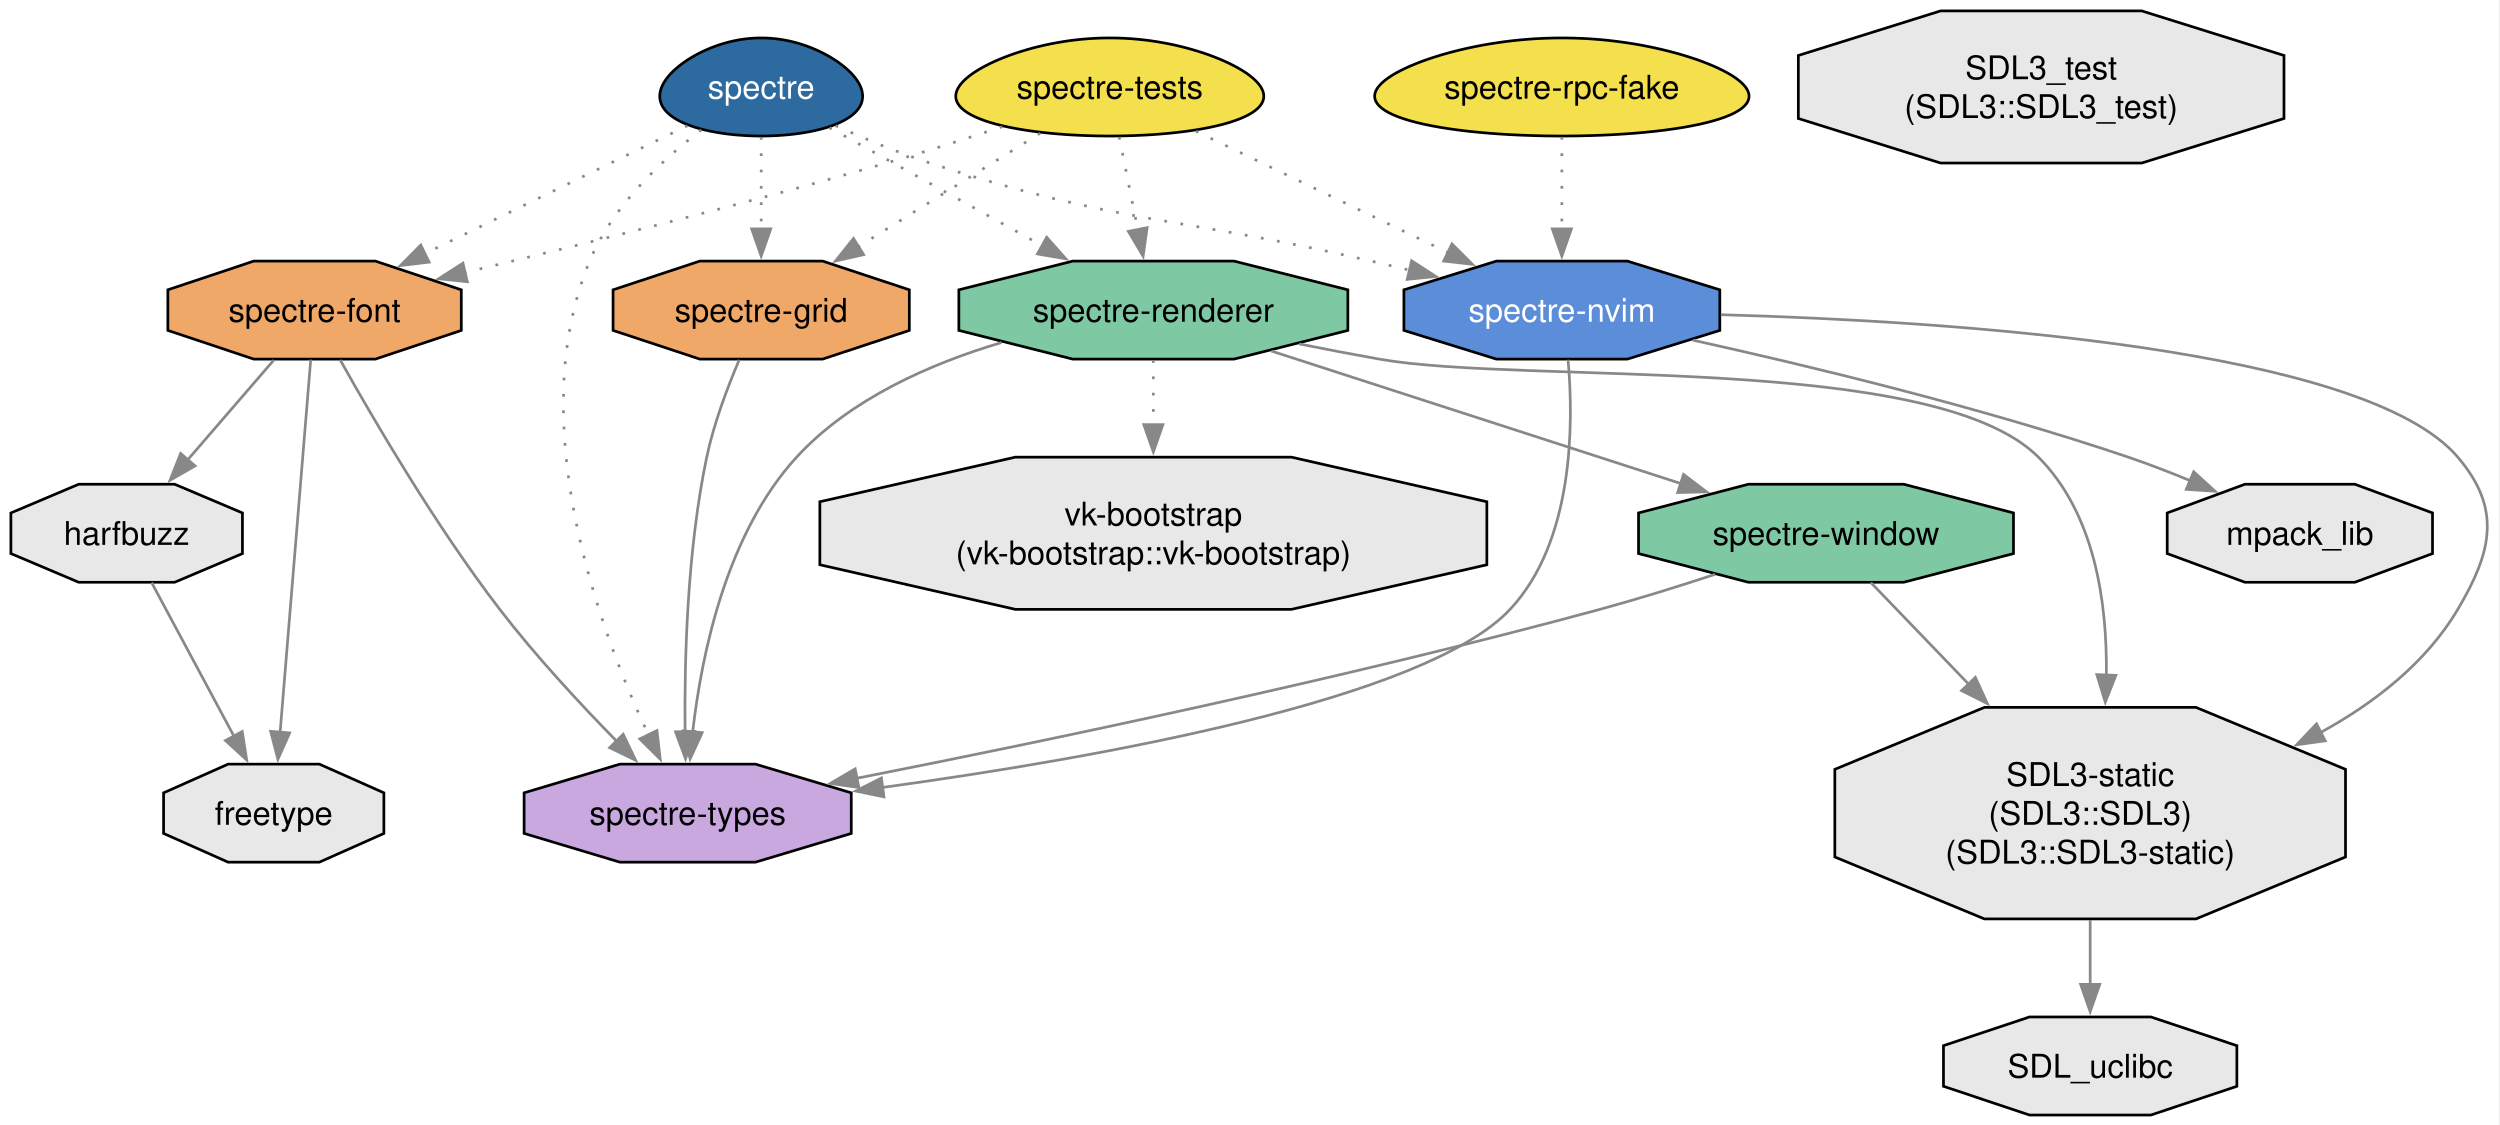
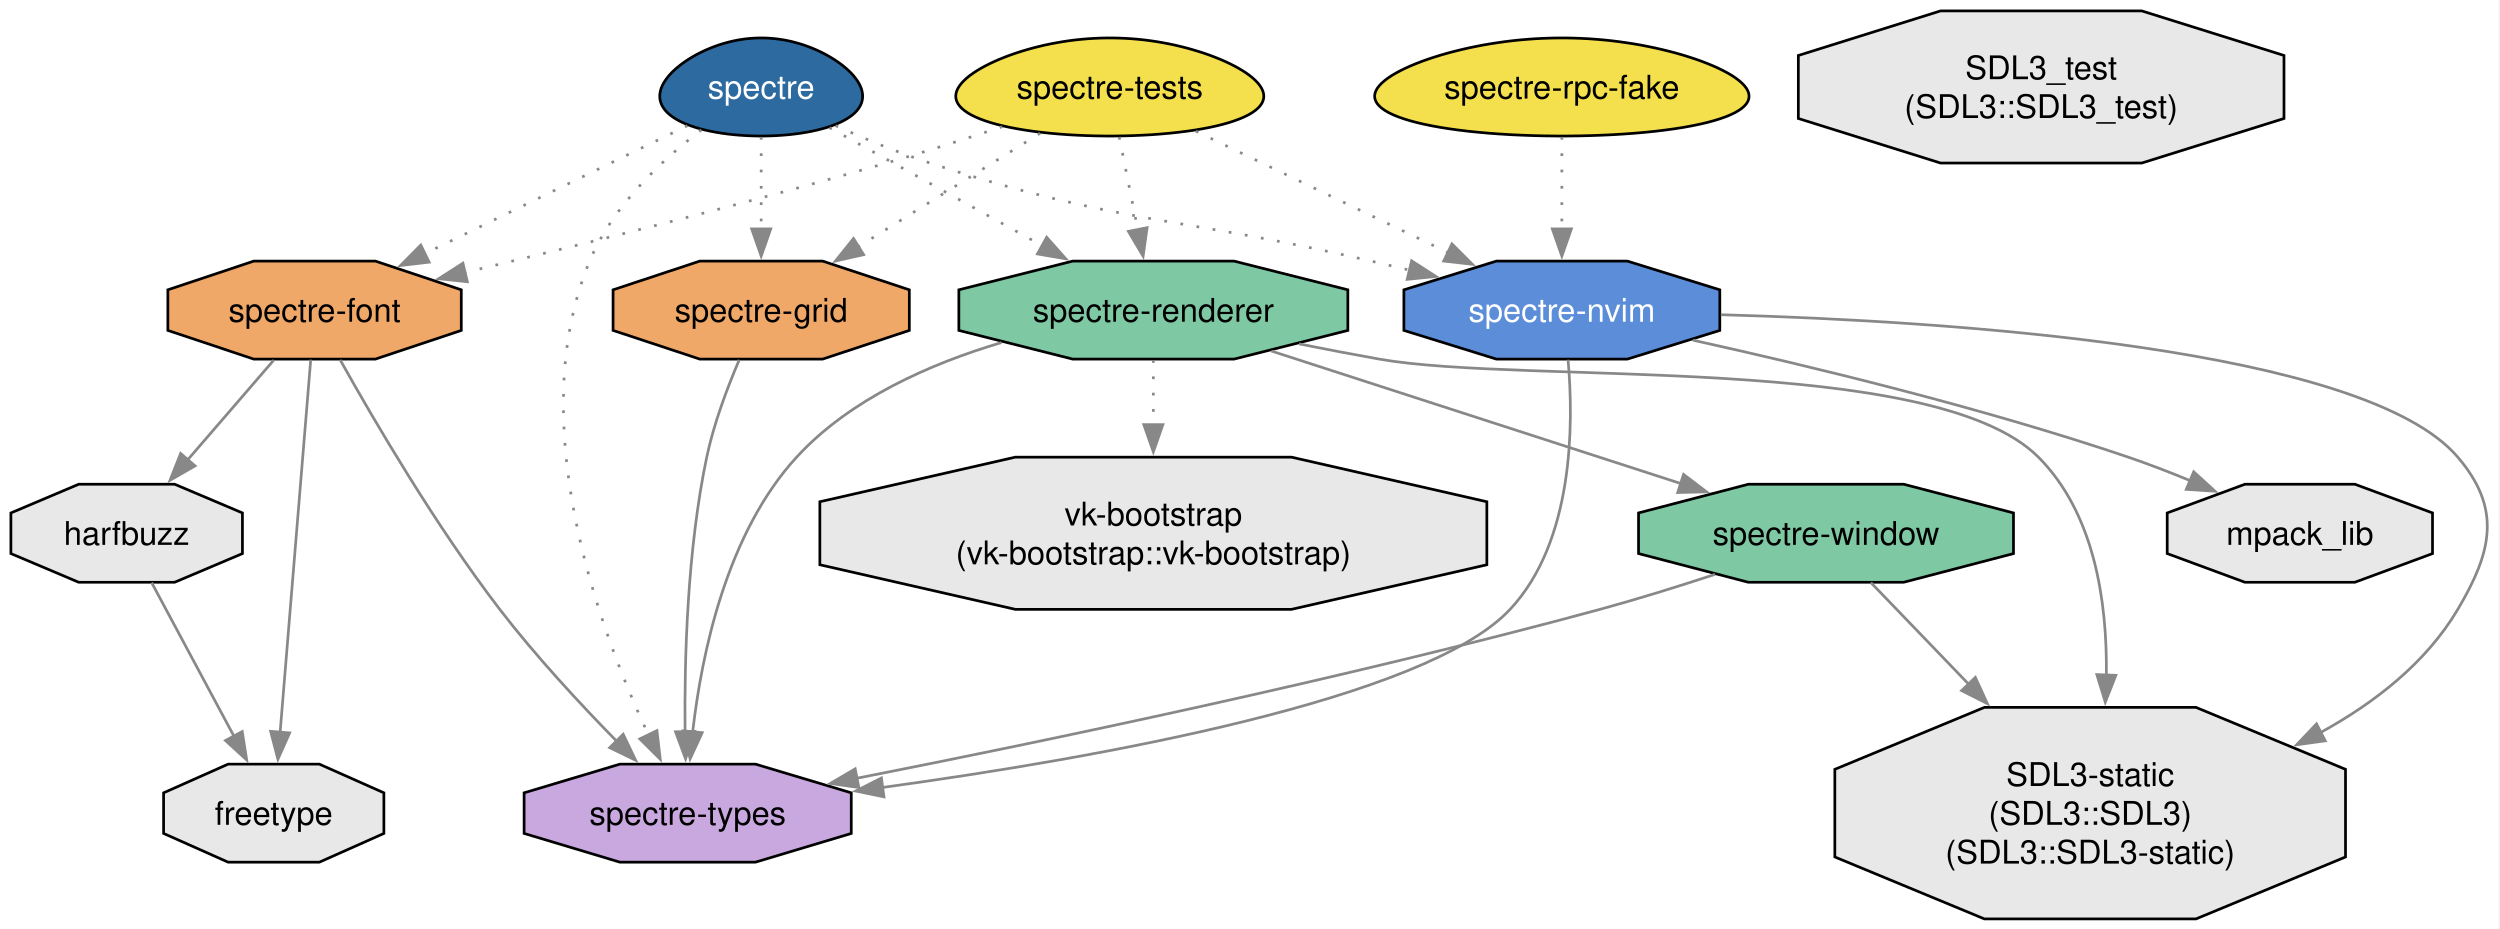
- <svg xmlns="http://www.w3.org/2000/svg" width="918pt" height="413pt" viewBox="0.00 0.00 918.00 413.00">
-   <g id="graph0" class="graph" transform="scale(1 1) rotate(0) translate(4 409.43)">
-     <polygon fill="white" stroke="none" points="-4,4 -4,-409.43 913.51,-409.43 913.51,4 -4,4" />
+ <svg xmlns="http://www.w3.org/2000/svg" width="918pt" height="341pt" viewBox="0.00 0.00 918.00 341.00">
+   <g id="graph0" class="graph" transform="scale(1 1) rotate(0) translate(4 337.43)">
+     <polygon fill="white" stroke="none" points="-4,4 -4,-337.43 913.51,-337.43 913.51,4 -4,4" />
    <g id="node1" class="node">
-       <polygon fill="#e8e8e8" stroke="black" points="857.27,-94.75 857.27,-126.93 802.35,-149.68 724.67,-149.68 669.75,-126.93 669.75,-94.75 724.67,-72 802.35,-72 857.27,-94.75" />
-       <text xml:space="preserve" text-anchor="middle" x="763.51" y="-120.82" font-family="Helvetica,sans-Serif" font-size="12.00">SDL3-static</text>
-       <text xml:space="preserve" text-anchor="middle" x="763.51" y="-106.57" font-family="Helvetica,sans-Serif" font-size="12.00">(SDL3::SDL3)</text>
-       <text xml:space="preserve" text-anchor="middle" x="763.51" y="-92.32" font-family="Helvetica,sans-Serif" font-size="12.00">(SDL3::SDL3-static)</text>
+       <polygon fill="#e8e8e8" stroke="black" points="857.27,-22.75 857.27,-54.93 802.35,-77.68 724.67,-77.68 669.75,-54.93 669.75,-22.75 724.67,0 802.35,0 857.27,-22.75" />
+       <text xml:space="preserve" text-anchor="middle" x="763.51" y="-48.82" font-family="Helvetica,sans-Serif" font-size="12.00">SDL3-static</text>
+       <text xml:space="preserve" text-anchor="middle" x="763.51" y="-34.57" font-family="Helvetica,sans-Serif" font-size="12.00">(SDL3::SDL3)</text>
+       <text xml:space="preserve" text-anchor="middle" x="763.51" y="-20.32" font-family="Helvetica,sans-Serif" font-size="12.00">(SDL3::SDL3-static)</text>
    </g>
    <g id="node2" class="node">
-       <polygon fill="#e8e8e8" stroke="black" points="817.38,-10.54 817.38,-25.46 785.82,-36 741.2,-36 709.64,-25.46 709.64,-10.54 741.2,0 785.82,0 817.38,-10.54" />
-       <text xml:space="preserve" text-anchor="middle" x="763.51" y="-13.72" font-family="Helvetica,sans-Serif" font-size="12.00">SDL_uclibc</text>
+       <polygon fill="#e8e8e8" stroke="black" points="834.68,-293.92 834.68,-317.06 782.44,-333.43 708.58,-333.43 656.35,-317.06 656.35,-293.92 708.58,-277.56 782.44,-277.56 834.68,-293.92" />
+       <text xml:space="preserve" text-anchor="middle" x="745.51" y="-308.34" font-family="Helvetica,sans-Serif" font-size="12.00">SDL3_test</text>
+       <text xml:space="preserve" text-anchor="middle" x="745.51" y="-294.09" font-family="Helvetica,sans-Serif" font-size="12.00">(SDL3::SDL3_test)</text>
+     </g>
+     <g id="node3" class="node">
+       <polygon fill="#e8e8e8" stroke="black" points="136.96,-31.39 136.96,-46.3 113.26,-56.84 79.76,-56.84 56.07,-46.3 56.07,-31.39 79.76,-20.84 113.26,-20.84 136.96,-31.39" />
+       <text xml:space="preserve" text-anchor="middle" x="96.51" y="-34.57" font-family="Helvetica,sans-Serif" font-size="12.00">freetype</text>
+     </g>
+     <g id="node4" class="node">
+       <polygon fill="#e8e8e8" stroke="black" points="85.02,-134.16 85.02,-149.08 60.12,-159.62 24.9,-159.62 0,-149.08 0,-134.16 24.9,-123.62 60.12,-123.62 85.02,-134.16" />
+       <text xml:space="preserve" text-anchor="middle" x="42.51" y="-137.35" font-family="Helvetica,sans-Serif" font-size="12.00">harfbuzz</text>
    </g>
    <g id="edge1" class="edge">
-       <path fill="none" stroke="#888888" d="M763.51,-71.58C763.51,-63.66 763.51,-55.44 763.51,-47.91" />
-       <polygon fill="#888888" stroke="#888888" points="767.01,-47.97 763.51,-37.97 760.01,-47.97 767.01,-47.97" />
-     </g>
-     <g id="node3" class="node">
-       <polygon fill="#e8e8e8" stroke="black" points="834.68,-365.92 834.68,-389.06 782.44,-405.43 708.58,-405.43 656.35,-389.06 656.35,-365.92 708.58,-349.56 782.44,-349.56 834.68,-365.92" />
-       <text xml:space="preserve" text-anchor="middle" x="745.51" y="-380.34" font-family="Helvetica,sans-Serif" font-size="12.00">SDL3_test</text>
-       <text xml:space="preserve" text-anchor="middle" x="745.51" y="-366.09" font-family="Helvetica,sans-Serif" font-size="12.00">(SDL3::SDL3_test)</text>
-     </g>
-     <g id="node4" class="node">
-       <polygon fill="#e8e8e8" stroke="black" points="136.96,-103.39 136.96,-118.3 113.26,-128.84 79.76,-128.84 56.07,-118.3 56.07,-103.39 79.76,-92.84 113.26,-92.84 136.96,-103.39" />
-       <text xml:space="preserve" text-anchor="middle" x="96.51" y="-106.57" font-family="Helvetica,sans-Serif" font-size="12.00">freetype</text>
+       <path fill="none" stroke="#888888" d="M51.67,-123.52C59.97,-108.03 72.34,-84.94 81.99,-66.94" />
+       <polygon fill="#888888" stroke="#888888" points="84.95,-68.82 86.59,-58.36 78.78,-65.52 84.95,-68.82" />
    </g>
    <g id="node5" class="node">
-       <polygon fill="#e8e8e8" stroke="black" points="85.02,-206.16 85.02,-221.08 60.12,-231.62 24.9,-231.62 0,-221.08 0,-206.16 24.9,-195.62 60.12,-195.62 85.02,-206.16" />
-       <text xml:space="preserve" text-anchor="middle" x="42.51" y="-209.35" font-family="Helvetica,sans-Serif" font-size="12.00">harfbuzz</text>
+       <polygon fill="#e8e8e8" stroke="black" points="889.22,-134.16 889.22,-149.08 860.69,-159.62 820.34,-159.62 791.8,-149.08 791.8,-134.16 820.34,-123.62 860.69,-123.62 889.22,-134.16" />
+       <text xml:space="preserve" text-anchor="middle" x="840.51" y="-137.35" font-family="Helvetica,sans-Serif" font-size="12.00">mpack_lib</text>
+     </g>
+     <g id="node6" class="node">
+       <polygon fill="#2d6a9f" stroke="black" points="278.96,-287.54 281.24,-287.64 283.5,-287.79 285.72,-287.98 287.91,-288.23 290.04,-288.52 292.12,-288.86 294.12,-289.24 296.06,-289.67 297.91,-290.14 299.67,-290.65 301.34,-291.21 302.9,-291.8 304.37,-292.43 305.72,-293.1 306.96,-293.8 308.08,-294.53 309.09,-295.29 309.97,-296.08 310.73,-296.9 311.37,-297.74 311.89,-298.6 312.29,-299.48 312.56,-300.38 312.72,-301.29 312.76,-302.21 312.69,-303.14 312.51,-304.08 312.23,-305.02 311.84,-305.96 311.35,-306.91 310.77,-307.84 310.1,-308.77 309.35,-309.7 308.52,-310.61 307.61,-311.5 306.64,-312.38 305.6,-313.24 304.5,-314.08 303.35,-314.9 302.15,-315.69 300.91,-316.45 299.62,-317.19 298.3,-317.89 296.95,-318.55 295.57,-319.18 294.16,-319.78 292.74,-320.33 291.29,-320.85 289.83,-321.32 288.35,-321.74 286.87,-322.13 285.37,-322.47 283.86,-322.76 282.35,-323 280.84,-323.2 279.32,-323.34 277.8,-323.44 276.27,-323.49 274.75,-323.49 273.22,-323.44 271.7,-323.34 270.18,-323.2 268.67,-323 267.16,-322.76 265.65,-322.47 264.15,-322.13 262.67,-321.74 261.19,-321.32 259.73,-320.85 258.28,-320.33 256.86,-319.78 255.45,-319.18 254.07,-318.55 252.72,-317.89 251.4,-317.19 250.11,-316.45 248.87,-315.69 247.67,-314.9 246.52,-314.08 245.42,-313.24 244.38,-312.38 243.41,-311.5 242.5,-310.61 241.67,-309.7 240.92,-308.77 240.25,-307.84 239.67,-306.91 239.18,-305.96 238.79,-305.02 238.51,-304.08 238.33,-303.14 238.26,-302.21 238.3,-301.29 238.46,-300.38 238.74,-299.48 239.13,-298.6 239.65,-297.74 240.29,-296.9 241.05,-296.08 241.94,-295.29 242.94,-294.53 244.06,-293.8 245.3,-293.1 246.65,-292.43 248.12,-291.8 249.68,-291.21 251.35,-290.65 253.11,-290.14 254.96,-289.67 256.9,-289.24 258.9,-288.86 260.98,-288.52 263.11,-288.23 265.3,-287.98 267.52,-287.79 269.78,-287.64 272.06,-287.54 274.36,-287.49 276.66,-287.49 278.96,-287.54" />
+       <text xml:space="preserve" text-anchor="middle" x="275.51" y="-301.22" font-family="Helvetica,sans-Serif" font-size="12.00" fill="white">spectre</text>
+     </g>
+     <g id="node7" class="node">
+       <polygon fill="#f0a868" stroke="black" points="165.38,-216.1 165.38,-231.01 133.82,-241.56 89.2,-241.56 57.64,-231.01 57.64,-216.1 89.2,-205.56 133.82,-205.56 165.38,-216.1" />
+       <text xml:space="preserve" text-anchor="middle" x="111.51" y="-219.28" font-family="Helvetica,sans-Serif" font-size="12.00">spectre-font</text>
+     </g>
+     <g id="edge5" class="edge">
+       <path fill="none" stroke="#888888" stroke-dasharray="1,5" d="M248.43,-291.29C222.14,-278.48 181.92,-258.88 151.86,-244.23" />
+       <polygon fill="#888888" stroke="#888888" points="153.58,-241.17 143.06,-239.93 150.51,-247.46 153.58,-241.17" />
+     </g>
+     <g id="node8" class="node">
+       <polygon fill="#c9a8e0" stroke="black" points="308.58,-31.39 308.58,-46.3 273.39,-56.84 223.63,-56.84 188.45,-46.3 188.45,-31.39 223.63,-20.84 273.39,-20.84 308.58,-31.39" />
+       <text xml:space="preserve" text-anchor="middle" x="248.51" y="-34.57" font-family="Helvetica,sans-Serif" font-size="12.00">spectre-types</text>
+     </g>
+     <g id="edge19" class="edge">
+       <path fill="none" stroke="#888888" stroke-dasharray="1,5" d="M253.53,-289.75C238.86,-278.5 220.8,-261.55 212.51,-241.56 188.11,-182.68 215.49,-107.42 234.13,-67.54" />
+       <polygon fill="#888888" stroke="#888888" points="237.23,-69.16 238.44,-58.64 230.93,-66.11 237.23,-69.16" />
+     </g>
+     <g id="node9" class="node">
+       <polygon fill="#f0a868" stroke="black" points="329.9,-216.1 329.9,-231.01 298.04,-241.56 252.98,-241.56 221.12,-231.01 221.12,-216.1 252.98,-205.56 298.04,-205.56 329.9,-216.1" />
+       <text xml:space="preserve" text-anchor="middle" x="275.51" y="-219.28" font-family="Helvetica,sans-Serif" font-size="12.00">spectre-grid</text>
+     </g>
+     <g id="edge7" class="edge">
+       <path fill="none" stroke="#888888" stroke-dasharray="1,5" d="M275.51,-287.15C275.51,-277.2 275.51,-264.46 275.51,-253.07" />
+       <polygon fill="#888888" stroke="#888888" points="279.01,-253.38 275.51,-243.38 272.01,-253.38 279.01,-253.38" />
+     </g>
+     <g id="node10" class="node">
+       <polygon fill="#5b8dd9" stroke="black" points="627.51,-216.1 627.51,-231.01 593.53,-241.56 545.49,-241.56 511.51,-231.01 511.51,-216.1 545.49,-205.56 593.53,-205.56 627.51,-216.1" />
+       <text xml:space="preserve" text-anchor="middle" x="569.51" y="-219.28" font-family="Helvetica,sans-Serif" font-size="12.00" fill="white">spectre-nvim</text>
+     </g>
+     <g id="edge11" class="edge">
+       <path fill="none" stroke="#888888" stroke-dasharray="1,5" d="M302.85,-291.27C313.49,-286.48 325.9,-281.33 337.51,-277.56 407.65,-254.76 427.67,-258.26 499.51,-241.56 504.1,-240.49 508.86,-239.37 513.63,-238.23" />
+       <polygon fill="#888888" stroke="#888888" points="514.35,-241.66 523.26,-235.92 512.72,-234.85 514.35,-241.66" />
+     </g>
+     <g id="node11" class="node">
+       <polygon fill="#7ec8a4" stroke="black" points="490.93,-216.1 490.93,-231.01 449.1,-241.56 389.93,-241.56 348.09,-231.01 348.09,-216.1 389.93,-205.56 449.1,-205.56 490.93,-216.1" />
+       <text xml:space="preserve" text-anchor="middle" x="419.51" y="-219.28" font-family="Helvetica,sans-Serif" font-size="12.00">spectre-renderer</text>
+     </g>
+     <g id="edge18" class="edge">
+       <path fill="none" stroke="#888888" stroke-dasharray="1,5" d="M300.59,-290.57C322.12,-278.62 353.57,-261.16 378.71,-247.2" />
+       <polygon fill="#888888" stroke="#888888" points="380.34,-250.3 387.38,-242.39 376.94,-244.18 380.34,-250.3" />
    </g>
    <g id="edge2" class="edge">
-       <path fill="none" stroke="#888888" d="M51.67,-195.52C59.97,-180.03 72.34,-156.94 81.99,-138.94" />
-       <polygon fill="#888888" stroke="#888888" points="84.95,-140.82 86.59,-130.36 78.78,-137.52 84.95,-140.82" />
+       <path fill="none" stroke="#888888" d="M110.1,-205.37C107.52,-173.94 102.02,-106.94 98.86,-68.51" />
+       <polygon fill="#888888" stroke="#888888" points="102.36,-68.31 98.05,-58.63 95.38,-68.88 102.36,-68.31" />
    </g>
-     <g id="node6" class="node">
-       <polygon fill="#e8e8e8" stroke="black" points="889.22,-206.16 889.22,-221.08 860.69,-231.62 820.34,-231.62 791.8,-221.08 791.8,-206.16 820.34,-195.62 860.69,-195.62 889.22,-206.16" />
-       <text xml:space="preserve" text-anchor="middle" x="840.51" y="-209.35" font-family="Helvetica,sans-Serif" font-size="12.00">mpack_lib</text>
+     <g id="edge3" class="edge">
+       <path fill="none" stroke="#888888" d="M96.54,-205.21C87.32,-194.53 75.32,-180.63 64.97,-168.64" />
+       <polygon fill="#888888" stroke="#888888" points="67.63,-166.36 58.44,-161.08 62.33,-170.93 67.63,-166.36" />
    </g>
-     <g id="node7" class="node">
-       <polygon fill="#2d6a9f" stroke="black" points="278.96,-359.54 281.24,-359.64 283.5,-359.79 285.72,-359.98 287.91,-360.23 290.04,-360.52 292.12,-360.86 294.12,-361.24 296.06,-361.67 297.91,-362.14 299.67,-362.65 301.34,-363.21 302.9,-363.8 304.37,-364.43 305.72,-365.1 306.96,-365.8 308.08,-366.53 309.09,-367.29 309.97,-368.08 310.73,-368.9 311.37,-369.74 311.89,-370.6 312.29,-371.48 312.56,-372.38 312.72,-373.29 312.76,-374.21 312.69,-375.14 312.51,-376.08 312.23,-377.02 311.84,-377.96 311.35,-378.91 310.77,-379.84 310.1,-380.77 309.35,-381.7 308.52,-382.61 307.61,-383.5 306.64,-384.38 305.6,-385.24 304.5,-386.08 303.35,-386.9 302.15,-387.69 300.91,-388.45 299.62,-389.19 298.3,-389.89 296.95,-390.55 295.57,-391.18 294.16,-391.78 292.74,-392.33 291.29,-392.85 289.83,-393.32 288.35,-393.74 286.87,-394.13 285.37,-394.47 283.86,-394.76 282.35,-395 280.84,-395.2 279.32,-395.34 277.8,-395.44 276.27,-395.49 274.75,-395.49 273.22,-395.44 271.7,-395.34 270.18,-395.2 268.67,-395 267.16,-394.76 265.65,-394.47 264.15,-394.13 262.67,-393.74 261.19,-393.32 259.73,-392.85 258.28,-392.33 256.86,-391.78 255.45,-391.18 254.07,-390.55 252.72,-389.89 251.4,-389.19 250.11,-388.45 248.87,-387.69 247.67,-386.9 246.52,-386.08 245.42,-385.24 244.38,-384.38 243.41,-383.5 242.5,-382.61 241.67,-381.7 240.92,-380.77 240.25,-379.84 239.67,-378.91 239.18,-377.96 238.79,-377.02 238.51,-376.08 238.33,-375.14 238.26,-374.21 238.3,-373.29 238.46,-372.38 238.74,-371.48 239.13,-370.6 239.65,-369.74 240.29,-368.9 241.05,-368.08 241.94,-367.29 242.94,-366.53 244.06,-365.8 245.3,-365.1 246.65,-364.43 248.12,-363.8 249.68,-363.21 251.35,-362.65 253.11,-362.14 254.96,-361.67 256.9,-361.24 258.9,-360.86 260.98,-360.52 263.11,-360.23 265.3,-359.98 267.52,-359.79 269.78,-359.64 272.06,-359.54 274.36,-359.49 276.66,-359.49 278.96,-359.54" />
-       <text xml:space="preserve" text-anchor="middle" x="275.51" y="-373.22" font-family="Helvetica,sans-Serif" font-size="12.00" fill="white">spectre</text>
-     </g>
-     <g id="node8" class="node">
-       <polygon fill="#f0a868" stroke="black" points="165.38,-288.1 165.38,-303.01 133.82,-313.56 89.2,-313.56 57.64,-303.01 57.64,-288.1 89.2,-277.56 133.82,-277.56 165.38,-288.1" />
-       <text xml:space="preserve" text-anchor="middle" x="111.51" y="-291.28" font-family="Helvetica,sans-Serif" font-size="12.00">spectre-font</text>
+     <g id="edge4" class="edge">
+       <path fill="none" stroke="#888888" d="M120.91,-205.29C133.23,-183.23 156.03,-144.26 179.51,-113.68 192.61,-96.63 208.98,-78.98 222.49,-65.21" />
+       <polygon fill="#888888" stroke="#888888" points="224.84,-67.82 229.41,-58.26 219.87,-62.88 224.84,-67.82" />
    </g>
    <g id="edge6" class="edge">
-       <path fill="none" stroke="#888888" stroke-dasharray="1,5" d="M248.43,-363.29C222.14,-350.48 181.92,-330.88 151.86,-316.23" />
-       <polygon fill="#888888" stroke="#888888" points="153.58,-313.17 143.06,-311.93 150.51,-319.46 153.58,-313.17" />
+       <path fill="none" stroke="#888888" d="M267.45,-205.3C263.1,-195.13 258.1,-181.88 255.51,-169.56 248.34,-135.45 247.27,-95.26 247.56,-68.75" />
+       <polygon fill="#888888" stroke="#888888" points="251.05,-68.84 247.74,-58.78 244.06,-68.71 251.05,-68.84" />
    </g>
-     <g id="node9" class="node">
-       <polygon fill="#c9a8e0" stroke="black" points="308.58,-103.39 308.58,-118.3 273.39,-128.84 223.63,-128.84 188.45,-118.3 188.45,-103.39 223.63,-92.84 273.39,-92.84 308.58,-103.39" />
-       <text xml:space="preserve" text-anchor="middle" x="248.51" y="-106.57" font-family="Helvetica,sans-Serif" font-size="12.00">spectre-types</text>
+     <g id="edge8" class="edge">
+       <path fill="none" stroke="#888888" d="M627.88,-221.87C712.9,-219.49 864.42,-209.58 898.51,-169.56 914.61,-150.65 911.17,-135.05 898.51,-113.68 886.91,-94.12 868.1,-79.41 848.16,-68.48" />
+       <polygon fill="#888888" stroke="#888888" points="849.83,-65.4 839.33,-63.95 846.63,-71.63 849.83,-65.4" />
+     </g>
+     <g id="edge9" class="edge">
+       <path fill="none" stroke="#888888" d="M617.62,-212.52C660.18,-203.11 723.69,-187.8 777.51,-169.56 785.01,-167.01 792.88,-163.97 800.41,-160.86" />
+       <polygon fill="#888888" stroke="#888888" points="801.53,-164.19 809.36,-157.05 798.79,-157.74 801.53,-164.19" />
+     </g>
+     <g id="edge10" class="edge">
+       <path fill="none" stroke="#888888" d="M571.79,-205.34C573.91,-181.52 573.84,-138.63 550.51,-113.68 519.55,-80.57 399.18,-59.12 320.07,-48.28" />
+       <polygon fill="#888888" stroke="#888888" points="320.59,-44.82 310.22,-46.96 319.66,-51.76 320.59,-44.82" />
+     </g>
+     <g id="edge12" class="edge">
+       <path fill="none" stroke="#888888" d="M473.01,-211.15C482.8,-209.19 492.95,-207.25 502.51,-205.56 556.05,-196.1 706.11,-208.04 744.51,-169.56 765.05,-148.97 769.82,-116.63 769.45,-89.39" />
+       <polygon fill="#888888" stroke="#888888" points="772.95,-89.45 769.06,-79.59 765.96,-89.72 772.95,-89.45" />
+     </g>
+     <g id="edge13" class="edge">
+       <path fill="none" stroke="#888888" d="M363.75,-211.65C337.7,-203.92 308.17,-190.97 288.51,-169.56 262.85,-141.61 253.64,-97.51 250.35,-68.63" />
+       <polygon fill="#888888" stroke="#888888" points="253.84,-68.4 249.41,-58.78 246.87,-69.07 253.84,-68.4" />
+     </g>
+     <g id="node12" class="node">
+       <polygon fill="#7ec8a4" stroke="black" points="735.35,-134.16 735.35,-149.08 695.03,-159.62 637.99,-159.62 597.67,-149.08 597.67,-134.16 637.99,-123.62 695.03,-123.62 735.35,-134.16" />
+       <text xml:space="preserve" text-anchor="middle" x="666.51" y="-137.35" font-family="Helvetica,sans-Serif" font-size="12.00">spectre-window</text>
+     </g>
+     <g id="edge16" class="edge">
+       <path fill="none" stroke="#888888" d="M462.82,-208.54C504.74,-194.97 568.39,-174.38 613.36,-159.82" />
+       <polygon fill="#888888" stroke="#888888" points="614.2,-163.23 622.64,-156.82 612.05,-156.57 614.2,-163.23" />
+     </g>
+     <g id="node13" class="node">
+       <polygon fill="#e8e8e8" stroke="black" points="541.97,-130.05 541.97,-153.19 470.23,-169.56 368.79,-169.56 297.05,-153.19 297.05,-130.05 368.79,-113.68 470.23,-113.68 541.97,-130.05" />
+       <text xml:space="preserve" text-anchor="middle" x="419.51" y="-144.47" font-family="Helvetica,sans-Serif" font-size="12.00">vk-bootstrap</text>
+       <text xml:space="preserve" text-anchor="middle" x="419.51" y="-130.22" font-family="Helvetica,sans-Serif" font-size="12.00">(vk-bootstrap::vk-bootstrap)</text>
+     </g>
+     <g id="edge17" class="edge">
+       <path fill="none" stroke="#888888" stroke-dasharray="1,5" d="M419.51,-205.21C419.51,-198.14 419.51,-189.66 419.51,-181.26" />
+       <polygon fill="#888888" stroke="#888888" points="423.01,-181.5 419.51,-171.5 416.01,-181.5 423.01,-181.5" />
+     </g>
+     <g id="edge14" class="edge">
+       <path fill="none" stroke="#888888" d="M682.97,-123.52C692.9,-113.2 706.09,-99.5 718.91,-86.18" />
+       <polygon fill="#888888" stroke="#888888" points="721.35,-88.69 725.76,-79.06 716.3,-83.84 721.35,-88.69" />
+     </g>
+     <g id="edge15" class="edge">
+       <path fill="none" stroke="#888888" d="M625.8,-126.54C612.41,-122.14 597.4,-117.46 583.51,-113.68 489.25,-88.07 378.27,-64.96 310.68,-51.67" />
+       <polygon fill="#888888" stroke="#888888" points="311.37,-48.24 300.88,-49.75 310.02,-55.11 311.37,-48.24" />
+     </g>
+     <g id="node14" class="node">
+       <polygon fill="#f4e04d" stroke="black" points="575.87,-287.54 580.08,-287.64 584.25,-287.79 588.36,-287.98 592.39,-288.23 596.33,-288.52 600.16,-288.86 603.86,-289.24 607.43,-289.67 610.84,-290.14 614.1,-290.65 617.17,-291.21 620.06,-291.8 622.76,-292.43 625.26,-293.1 627.55,-293.8 629.62,-294.53 631.47,-295.29 633.1,-296.08 634.51,-296.9 635.69,-297.74 636.65,-298.6 637.38,-299.48 637.89,-300.38 638.18,-301.29 638.26,-302.21 638.13,-303.14 637.8,-304.08 637.27,-305.02 636.55,-305.96 635.65,-306.91 634.58,-307.84 633.35,-308.77 631.96,-309.7 630.42,-310.61 628.75,-311.5 626.96,-312.38 625.04,-313.24 623.02,-314.08 620.89,-314.9 618.68,-315.69 616.38,-316.45 614.01,-317.19 611.57,-317.89 609.08,-318.55 606.53,-319.18 603.94,-319.78 601.3,-320.33 598.63,-320.85 595.93,-321.32 593.21,-321.74 590.47,-322.13 587.7,-322.47 584.93,-322.76 582.14,-323 579.34,-323.2 576.54,-323.34 573.73,-323.44 570.92,-323.49 568.1,-323.49 565.29,-323.44 562.48,-323.34 559.68,-323.2 556.88,-323 554.09,-322.76 551.32,-322.47 548.55,-322.13 545.81,-321.74 543.09,-321.32 540.39,-320.85 537.72,-320.33 535.08,-319.78 532.49,-319.18 529.94,-318.55 527.45,-317.89 525.01,-317.19 522.64,-316.45 520.34,-315.69 518.13,-314.9 516.01,-314.08 513.98,-313.24 512.07,-312.38 510.27,-311.5 508.6,-310.61 507.06,-309.7 505.67,-308.77 504.44,-307.84 503.37,-306.91 502.47,-305.96 501.75,-305.02 501.22,-304.08 500.89,-303.14 500.76,-302.21 500.84,-301.29 501.13,-300.38 501.64,-299.48 502.38,-298.6 503.33,-297.74 504.51,-296.9 505.92,-296.08 507.55,-295.29 509.4,-294.53 511.47,-293.8 513.76,-293.1 516.26,-292.43 518.96,-291.8 521.85,-291.21 524.93,-290.65 528.18,-290.14 531.59,-289.67 535.16,-289.24 538.86,-288.86 542.69,-288.52 546.63,-288.23 550.66,-287.98 554.77,-287.79 558.94,-287.64 563.15,-287.54 567.39,-287.49 571.63,-287.49 575.87,-287.54" />
+       <text xml:space="preserve" text-anchor="middle" x="569.51" y="-301.22" font-family="Helvetica,sans-Serif" font-size="12.00">spectre-rpc-fake</text>
    </g>
    <g id="edge20" class="edge">
-       <path fill="none" stroke="#888888" stroke-dasharray="1,5" d="M253.53,-361.75C238.86,-350.5 220.8,-333.55 212.51,-313.56 188.11,-254.68 215.49,-179.42 234.13,-139.54" />
-       <polygon fill="#888888" stroke="#888888" points="237.23,-141.16 238.44,-130.64 230.93,-138.11 237.23,-141.16" />
-     </g>
-     <g id="node10" class="node">
-       <polygon fill="#f0a868" stroke="black" points="329.9,-288.1 329.9,-303.01 298.04,-313.56 252.98,-313.56 221.12,-303.01 221.12,-288.1 252.98,-277.56 298.04,-277.56 329.9,-288.1" />
-       <text xml:space="preserve" text-anchor="middle" x="275.51" y="-291.28" font-family="Helvetica,sans-Serif" font-size="12.00">spectre-grid</text>
-     </g>
-     <g id="edge8" class="edge">
-       <path fill="none" stroke="#888888" stroke-dasharray="1,5" d="M275.51,-359.15C275.51,-349.2 275.51,-336.46 275.51,-325.07" />
-       <polygon fill="#888888" stroke="#888888" points="279.01,-325.38 275.51,-315.38 272.01,-325.38 279.01,-325.38" />
-     </g>
-     <g id="node11" class="node">
-       <polygon fill="#5b8dd9" stroke="black" points="627.51,-288.1 627.51,-303.01 593.53,-313.56 545.49,-313.56 511.51,-303.01 511.51,-288.1 545.49,-277.56 593.53,-277.56 627.51,-288.1" />
-       <text xml:space="preserve" text-anchor="middle" x="569.51" y="-291.28" font-family="Helvetica,sans-Serif" font-size="12.00" fill="white">spectre-nvim</text>
-     </g>
-     <g id="edge12" class="edge">
-       <path fill="none" stroke="#888888" stroke-dasharray="1,5" d="M302.85,-363.27C313.49,-358.48 325.9,-353.33 337.51,-349.56 407.65,-326.76 427.67,-330.26 499.51,-313.56 504.1,-312.49 508.86,-311.37 513.63,-310.23" />
-       <polygon fill="#888888" stroke="#888888" points="514.35,-313.66 523.26,-307.92 512.72,-306.85 514.35,-313.66" />
-     </g>
-     <g id="node12" class="node">
-       <polygon fill="#7ec8a4" stroke="black" points="490.93,-288.1 490.93,-303.01 449.1,-313.56 389.93,-313.56 348.09,-303.01 348.09,-288.1 389.93,-277.56 449.1,-277.56 490.93,-288.1" />
-       <text xml:space="preserve" text-anchor="middle" x="419.51" y="-291.28" font-family="Helvetica,sans-Serif" font-size="12.00">spectre-renderer</text>
-     </g>
-     <g id="edge19" class="edge">
-       <path fill="none" stroke="#888888" stroke-dasharray="1,5" d="M300.59,-362.57C322.12,-350.62 353.57,-333.16 378.71,-319.2" />
-       <polygon fill="#888888" stroke="#888888" points="380.34,-322.3 387.38,-314.39 376.94,-316.18 380.34,-322.3" />
-     </g>
-     <g id="edge3" class="edge">
-       <path fill="none" stroke="#888888" d="M110.1,-277.37C107.52,-245.94 102.02,-178.94 98.86,-140.51" />
-       <polygon fill="#888888" stroke="#888888" points="102.36,-140.31 98.05,-130.63 95.38,-140.88 102.36,-140.31" />
-     </g>
-     <g id="edge4" class="edge">
-       <path fill="none" stroke="#888888" d="M96.54,-277.21C87.32,-266.53 75.32,-252.63 64.97,-240.64" />
-       <polygon fill="#888888" stroke="#888888" points="67.63,-238.36 58.44,-233.08 62.33,-242.93 67.63,-238.36" />
-     </g>
-     <g id="edge5" class="edge">
-       <path fill="none" stroke="#888888" d="M120.91,-277.29C133.23,-255.23 156.03,-216.26 179.51,-185.68 192.61,-168.63 208.98,-150.98 222.49,-137.21" />
-       <polygon fill="#888888" stroke="#888888" points="224.84,-139.82 229.41,-130.26 219.87,-134.88 224.84,-139.82" />
-     </g>
-     <g id="edge7" class="edge">
-       <path fill="none" stroke="#888888" d="M267.45,-277.3C263.1,-267.13 258.1,-253.88 255.51,-241.56 248.34,-207.45 247.27,-167.26 247.56,-140.75" />
-       <polygon fill="#888888" stroke="#888888" points="251.05,-140.84 247.74,-130.78 244.06,-140.71 251.05,-140.84" />
-     </g>
-     <g id="edge9" class="edge">
-       <path fill="none" stroke="#888888" d="M627.88,-293.87C712.9,-291.49 864.42,-281.58 898.51,-241.56 914.61,-222.65 911.17,-207.05 898.51,-185.68 886.91,-166.12 868.1,-151.41 848.16,-140.48" />
-       <polygon fill="#888888" stroke="#888888" points="849.83,-137.4 839.33,-135.95 846.63,-143.63 849.83,-137.4" />
-     </g>
-     <g id="edge10" class="edge">
-       <path fill="none" stroke="#888888" d="M617.62,-284.52C660.18,-275.11 723.69,-259.8 777.51,-241.56 785.01,-239.01 792.88,-235.97 800.41,-232.86" />
-       <polygon fill="#888888" stroke="#888888" points="801.53,-236.19 809.36,-229.05 798.79,-229.74 801.53,-236.19" />
-     </g>
-     <g id="edge11" class="edge">
-       <path fill="none" stroke="#888888" d="M571.79,-277.34C573.91,-253.52 573.84,-210.63 550.51,-185.68 519.55,-152.57 399.18,-131.12 320.07,-120.28" />
-       <polygon fill="#888888" stroke="#888888" points="320.59,-116.82 310.22,-118.96 319.66,-123.76 320.59,-116.82" />
-     </g>
-     <g id="edge13" class="edge">
-       <path fill="none" stroke="#888888" d="M473.01,-283.15C482.8,-281.19 492.95,-279.25 502.51,-277.56 556.05,-268.1 706.11,-280.04 744.51,-241.56 765.05,-220.97 769.82,-188.63 769.45,-161.39" />
-       <polygon fill="#888888" stroke="#888888" points="772.95,-161.45 769.06,-151.59 765.96,-161.72 772.95,-161.45" />
-     </g>
-     <g id="edge14" class="edge">
-       <path fill="none" stroke="#888888" d="M363.75,-283.65C337.7,-275.92 308.17,-262.97 288.51,-241.56 262.85,-213.61 253.64,-169.51 250.35,-140.63" />
-       <polygon fill="#888888" stroke="#888888" points="253.84,-140.4 249.41,-130.78 246.87,-141.07 253.84,-140.4" />
-     </g>
-     <g id="node13" class="node">
-       <polygon fill="#7ec8a4" stroke="black" points="735.35,-206.16 735.35,-221.08 695.03,-231.62 637.99,-231.62 597.67,-221.08 597.67,-206.16 637.99,-195.62 695.03,-195.62 735.35,-206.16" />
-       <text xml:space="preserve" text-anchor="middle" x="666.51" y="-209.35" font-family="Helvetica,sans-Serif" font-size="12.00">spectre-window</text>
-     </g>
-     <g id="edge17" class="edge">
-       <path fill="none" stroke="#888888" d="M462.82,-280.54C504.74,-266.97 568.39,-246.38 613.36,-231.82" />
-       <polygon fill="#888888" stroke="#888888" points="614.2,-235.23 622.64,-228.82 612.05,-228.57 614.2,-235.23" />
-     </g>
-     <g id="node14" class="node">
-       <polygon fill="#e8e8e8" stroke="black" points="541.97,-202.05 541.97,-225.19 470.23,-241.56 368.79,-241.56 297.05,-225.19 297.05,-202.05 368.79,-185.68 470.23,-185.68 541.97,-202.05" />
-       <text xml:space="preserve" text-anchor="middle" x="419.51" y="-216.47" font-family="Helvetica,sans-Serif" font-size="12.00">vk-bootstrap</text>
-       <text xml:space="preserve" text-anchor="middle" x="419.51" y="-202.22" font-family="Helvetica,sans-Serif" font-size="12.00">(vk-bootstrap::vk-bootstrap)</text>
-     </g>
-     <g id="edge18" class="edge">
-       <path fill="none" stroke="#888888" stroke-dasharray="1,5" d="M419.51,-277.21C419.51,-270.14 419.51,-261.66 419.51,-253.26" />
-       <polygon fill="#888888" stroke="#888888" points="423.01,-253.5 419.51,-243.5 416.01,-253.5 423.01,-253.5" />
-     </g>
-     <g id="edge15" class="edge">
-       <path fill="none" stroke="#888888" d="M682.97,-195.52C692.9,-185.2 706.09,-171.5 718.91,-158.18" />
-       <polygon fill="#888888" stroke="#888888" points="721.35,-160.69 725.76,-151.06 716.3,-155.84 721.35,-160.69" />
-     </g>
-     <g id="edge16" class="edge">
-       <path fill="none" stroke="#888888" d="M625.8,-198.54C612.41,-194.14 597.4,-189.46 583.51,-185.68 489.25,-160.07 378.27,-136.96 310.68,-123.67" />
-       <polygon fill="#888888" stroke="#888888" points="311.37,-120.24 300.88,-121.75 310.02,-127.11 311.37,-120.24" />
+       <path fill="none" stroke="#888888" stroke-dasharray="1,5" d="M569.51,-287.15C569.51,-277.2 569.51,-264.46 569.51,-253.07" />
+       <polygon fill="#888888" stroke="#888888" points="573.01,-253.38 569.51,-243.38 566.01,-253.38 573.01,-253.38" />
    </g>
    <g id="node15" class="node">
-       <polygon fill="#f4e04d" stroke="black" points="575.87,-359.54 580.08,-359.64 584.25,-359.79 588.36,-359.98 592.39,-360.23 596.33,-360.52 600.16,-360.86 603.86,-361.24 607.43,-361.67 610.84,-362.14 614.1,-362.65 617.17,-363.21 620.06,-363.8 622.76,-364.43 625.26,-365.1 627.55,-365.8 629.62,-366.53 631.47,-367.29 633.1,-368.08 634.51,-368.9 635.69,-369.74 636.65,-370.6 637.38,-371.48 637.89,-372.38 638.18,-373.29 638.26,-374.21 638.13,-375.14 637.8,-376.08 637.27,-377.02 636.55,-377.96 635.65,-378.91 634.58,-379.84 633.35,-380.77 631.96,-381.7 630.42,-382.61 628.75,-383.5 626.96,-384.38 625.04,-385.24 623.02,-386.08 620.89,-386.9 618.68,-387.69 616.38,-388.45 614.01,-389.19 611.57,-389.89 609.08,-390.55 606.53,-391.18 603.94,-391.78 601.3,-392.33 598.63,-392.85 595.93,-393.32 593.21,-393.74 590.47,-394.13 587.7,-394.47 584.93,-394.76 582.14,-395 579.34,-395.2 576.54,-395.34 573.73,-395.44 570.92,-395.49 568.1,-395.49 565.29,-395.44 562.48,-395.34 559.68,-395.2 556.88,-395 554.09,-394.76 551.32,-394.47 548.55,-394.13 545.81,-393.74 543.09,-393.32 540.39,-392.85 537.72,-392.33 535.08,-391.78 532.49,-391.18 529.94,-390.55 527.45,-389.89 525.01,-389.19 522.64,-388.45 520.34,-387.69 518.13,-386.9 516.01,-386.08 513.98,-385.24 512.07,-384.38 510.27,-383.5 508.6,-382.61 507.06,-381.7 505.67,-380.77 504.44,-379.84 503.37,-378.91 502.47,-377.96 501.75,-377.02 501.22,-376.08 500.89,-375.14 500.76,-374.21 500.84,-373.29 501.13,-372.38 501.64,-371.48 502.38,-370.6 503.33,-369.74 504.51,-368.9 505.92,-368.08 507.55,-367.29 509.4,-366.53 511.47,-365.8 513.76,-365.1 516.26,-364.43 518.96,-363.8 521.85,-363.21 524.93,-362.65 528.18,-362.14 531.59,-361.67 535.16,-361.24 538.86,-360.86 542.69,-360.52 546.63,-360.23 550.66,-359.98 554.77,-359.79 558.94,-359.64 563.15,-359.54 567.39,-359.49 571.63,-359.49 575.87,-359.54" />
-       <text xml:space="preserve" text-anchor="middle" x="569.51" y="-373.22" font-family="Helvetica,sans-Serif" font-size="12.00">spectre-rpc-fake</text>
+       <polygon fill="#f4e04d" stroke="black" points="408.74,-287.54 412.21,-287.64 415.64,-287.79 419.02,-287.98 422.33,-288.23 425.57,-288.52 428.72,-288.86 431.77,-289.24 434.7,-289.67 437.51,-290.14 440.19,-290.65 442.72,-291.21 445.1,-291.8 447.32,-292.43 449.37,-293.1 451.25,-293.8 452.96,-294.53 454.48,-295.29 455.82,-296.08 456.98,-296.9 457.95,-297.74 458.74,-298.6 459.34,-299.48 459.76,-300.38 460,-301.29 460.07,-302.21 459.96,-303.14 459.69,-304.08 459.25,-305.02 458.66,-305.96 457.92,-306.91 457.04,-307.84 456.03,-308.77 454.88,-309.7 453.62,-310.61 452.25,-311.5 450.77,-312.38 449.19,-313.24 447.53,-314.08 445.78,-314.9 443.96,-315.69 442.07,-316.45 440.12,-317.19 438.11,-317.89 436.06,-318.55 433.96,-319.18 431.83,-319.78 429.66,-320.33 427.47,-320.85 425.25,-321.32 423.01,-321.74 420.75,-322.13 418.48,-322.47 416.19,-322.76 413.9,-323 411.6,-323.2 409.29,-323.34 406.98,-323.44 404.67,-323.49 402.35,-323.49 400.04,-323.44 397.73,-323.34 395.42,-323.2 393.12,-323 390.83,-322.76 388.54,-322.47 386.27,-322.13 384.01,-321.74 381.77,-321.32 379.55,-320.85 377.36,-320.33 375.19,-319.78 373.06,-319.18 370.96,-318.55 368.91,-317.89 366.9,-317.19 364.95,-316.45 363.06,-315.69 361.24,-314.9 359.49,-314.08 357.83,-313.24 356.25,-312.38 354.77,-311.5 353.4,-310.61 352.14,-309.7 350.99,-308.77 349.98,-307.84 349.1,-306.91 348.36,-305.96 347.77,-305.02 347.33,-304.08 347.06,-303.14 346.95,-302.21 347.02,-301.29 347.26,-300.38 347.68,-299.48 348.28,-298.6 349.07,-297.74 350.04,-296.9 351.2,-296.08 352.54,-295.29 354.06,-294.53 355.77,-293.8 357.65,-293.1 359.7,-292.43 361.92,-291.8 364.3,-291.21 366.83,-290.65 369.51,-290.14 372.32,-289.67 375.25,-289.24 378.3,-288.86 381.45,-288.52 384.69,-288.23 388,-287.98 391.38,-287.79 394.81,-287.64 398.28,-287.54 401.76,-287.49 405.26,-287.49 408.74,-287.54" />
+       <text xml:space="preserve" text-anchor="middle" x="403.51" y="-301.22" font-family="Helvetica,sans-Serif" font-size="12.00">spectre-tests</text>
    </g>
    <g id="edge21" class="edge">
-       <path fill="none" stroke="#888888" stroke-dasharray="1,5" d="M569.51,-359.15C569.51,-349.2 569.51,-336.46 569.51,-325.07" />
-       <polygon fill="#888888" stroke="#888888" points="573.01,-325.38 569.51,-315.38 566.01,-325.38 573.01,-325.38" />
-     </g>
-     <g id="node16" class="node">
-       <polygon fill="#f4e04d" stroke="black" points="408.74,-359.54 412.21,-359.64 415.64,-359.79 419.02,-359.98 422.33,-360.23 425.57,-360.52 428.72,-360.86 431.77,-361.24 434.7,-361.67 437.51,-362.14 440.19,-362.65 442.72,-363.21 445.1,-363.8 447.32,-364.43 449.37,-365.1 451.25,-365.8 452.96,-366.53 454.48,-367.29 455.82,-368.08 456.98,-368.9 457.95,-369.74 458.74,-370.6 459.34,-371.48 459.76,-372.38 460,-373.29 460.07,-374.21 459.96,-375.14 459.69,-376.08 459.25,-377.02 458.66,-377.96 457.92,-378.91 457.04,-379.84 456.03,-380.77 454.88,-381.7 453.62,-382.61 452.25,-383.5 450.77,-384.38 449.19,-385.24 447.53,-386.08 445.78,-386.9 443.96,-387.69 442.07,-388.45 440.12,-389.19 438.11,-389.89 436.06,-390.55 433.96,-391.18 431.83,-391.78 429.66,-392.33 427.47,-392.85 425.25,-393.32 423.01,-393.74 420.75,-394.13 418.48,-394.47 416.19,-394.76 413.9,-395 411.6,-395.2 409.29,-395.34 406.98,-395.44 404.67,-395.49 402.35,-395.49 400.04,-395.44 397.73,-395.34 395.42,-395.2 393.12,-395 390.83,-394.76 388.54,-394.47 386.27,-394.13 384.01,-393.74 381.77,-393.32 379.55,-392.85 377.36,-392.33 375.19,-391.78 373.06,-391.18 370.96,-390.55 368.91,-389.89 366.9,-389.19 364.95,-388.45 363.06,-387.69 361.24,-386.9 359.49,-386.08 357.83,-385.24 356.25,-384.38 354.77,-383.5 353.4,-382.61 352.14,-381.7 350.99,-380.77 349.98,-379.84 349.1,-378.91 348.36,-377.96 347.77,-377.02 347.33,-376.08 347.06,-375.14 346.95,-374.21 347.02,-373.29 347.26,-372.38 347.68,-371.48 348.28,-370.6 349.07,-369.74 350.04,-368.9 351.2,-368.08 352.54,-367.29 354.06,-366.53 355.77,-365.8 357.65,-365.1 359.7,-364.43 361.92,-363.8 364.3,-363.21 366.83,-362.65 369.51,-362.14 372.32,-361.67 375.25,-361.24 378.3,-360.86 381.45,-360.52 384.69,-360.23 388,-359.98 391.38,-359.79 394.81,-359.64 398.28,-359.54 401.76,-359.49 405.26,-359.49 408.74,-359.54" />
-       <text xml:space="preserve" text-anchor="middle" x="403.51" y="-373.22" font-family="Helvetica,sans-Serif" font-size="12.00">spectre-tests</text>
+       <path fill="none" stroke="#888888" stroke-dasharray="1,5" d="M364.06,-290.91C350.62,-286.45 335.47,-281.61 321.51,-277.56 269.3,-262.41 209.08,-247.47 166.55,-237.33" />
+       <polygon fill="#888888" stroke="#888888" points="167.6,-233.98 157.07,-235.08 165.99,-240.79 167.6,-233.98" />
    </g>
    <g id="edge22" class="edge">
-       <path fill="none" stroke="#888888" stroke-dasharray="1,5" d="M364.06,-362.91C350.62,-358.45 335.47,-353.61 321.51,-349.56 269.3,-334.41 209.08,-319.47 166.55,-309.33" />
-       <polygon fill="#888888" stroke="#888888" points="167.6,-305.98 157.07,-307.08 165.99,-312.79 167.6,-305.98" />
+       <path fill="none" stroke="#888888" stroke-dasharray="1,5" d="M377.92,-288.51C358.77,-276.55 332.35,-260.05 311.14,-246.8" />
+       <polygon fill="#888888" stroke="#888888" points="313.12,-243.92 302.78,-241.59 309.41,-249.85 313.12,-243.92" />
    </g>
    <g id="edge23" class="edge">
-       <path fill="none" stroke="#888888" stroke-dasharray="1,5" d="M377.92,-360.51C358.77,-348.55 332.35,-332.05 311.14,-318.8" />
-       <polygon fill="#888888" stroke="#888888" points="313.12,-315.92 302.78,-313.59 309.41,-321.85 313.12,-315.92" />
+       <path fill="none" stroke="#888888" stroke-dasharray="1,5" d="M435.12,-289.27C461.43,-276.6 499.09,-258.47 527.86,-244.61" />
+       <polygon fill="#888888" stroke="#888888" points="529.16,-247.87 536.65,-240.38 526.12,-241.57 529.16,-247.87" />
    </g>
    <g id="edge24" class="edge">
-       <path fill="none" stroke="#888888" stroke-dasharray="1,5" d="M435.12,-361.27C461.43,-348.6 499.09,-330.47 527.86,-316.61" />
-       <polygon fill="#888888" stroke="#888888" points="529.16,-319.87 536.65,-312.38 526.12,-313.57 529.16,-319.87" />
-     </g>
-     <g id="edge25" class="edge">
-       <path fill="none" stroke="#888888" stroke-dasharray="1,5" d="M406.98,-359.15C408.97,-349.2 411.52,-336.46 413.8,-325.07" />
-       <polygon fill="#888888" stroke="#888888" points="417.22,-325.84 415.75,-315.35 410.35,-324.47 417.22,-325.84" />
+       <path fill="none" stroke="#888888" stroke-dasharray="1,5" d="M406.98,-287.15C408.97,-277.2 411.52,-264.46 413.8,-253.07" />
+       <polygon fill="#888888" stroke="#888888" points="417.22,-253.84 415.75,-243.35 410.35,-252.47 417.22,-253.84" />
    </g>
  </g>
</svg>
